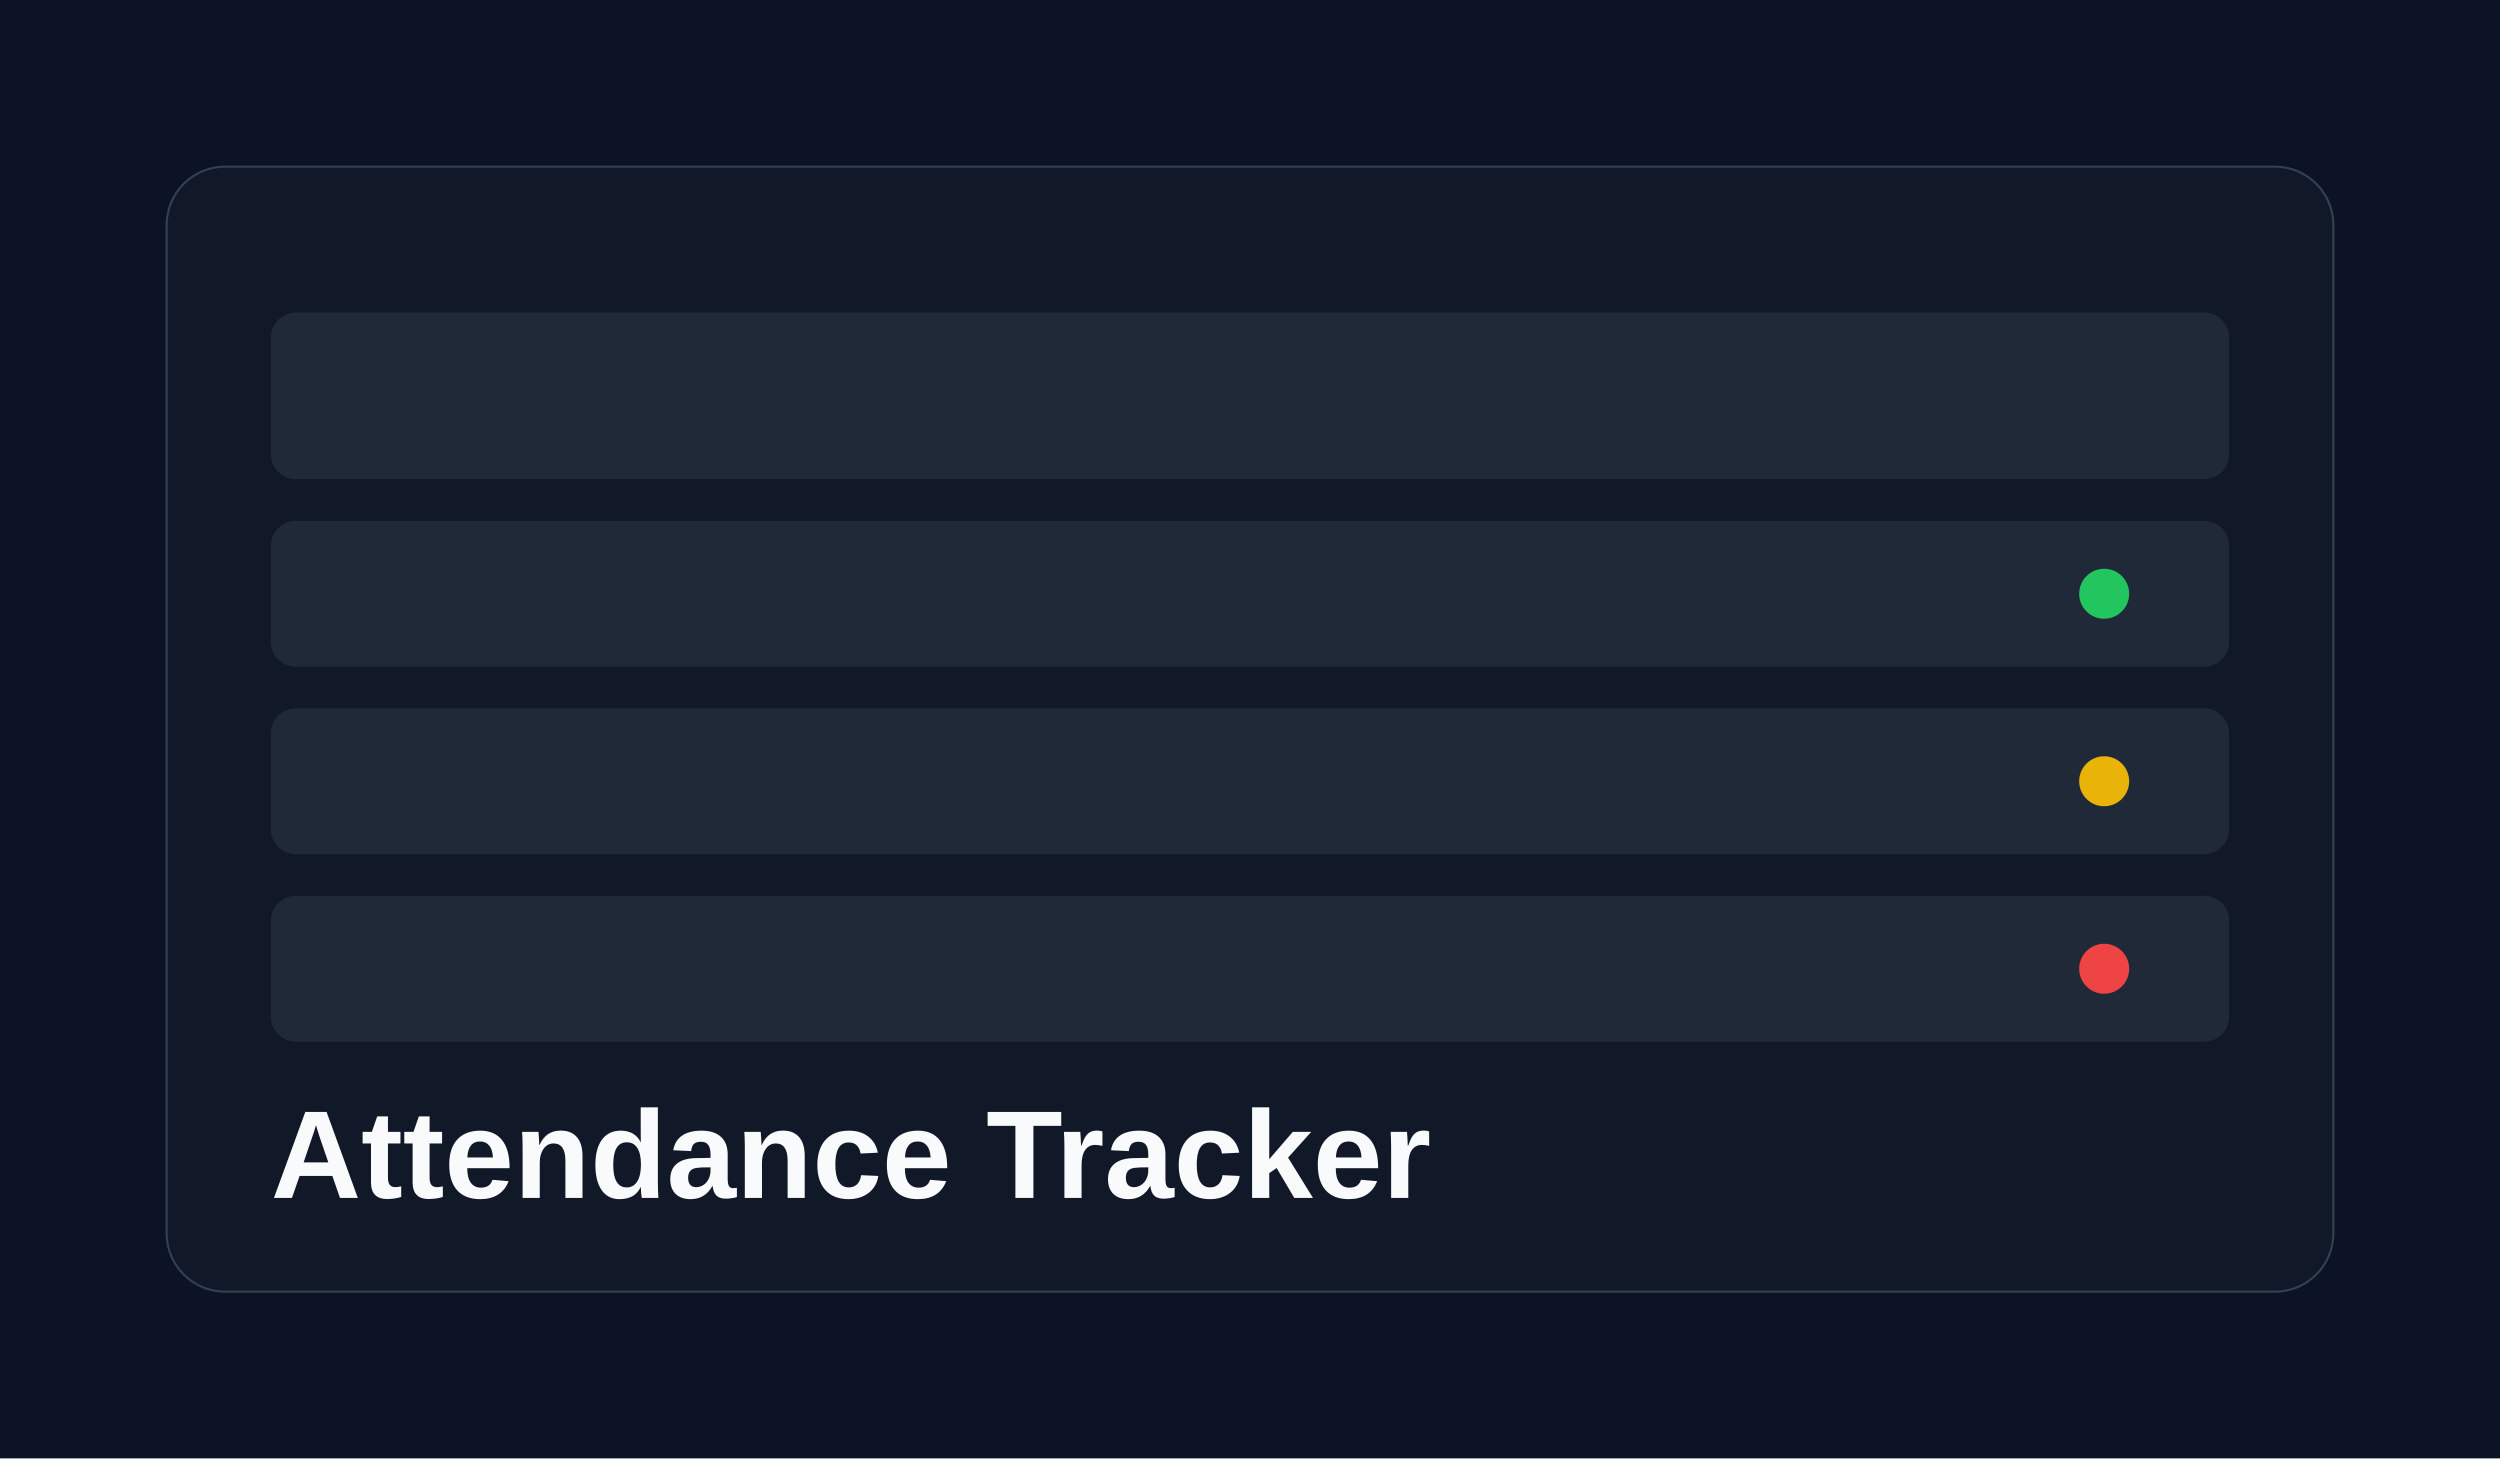
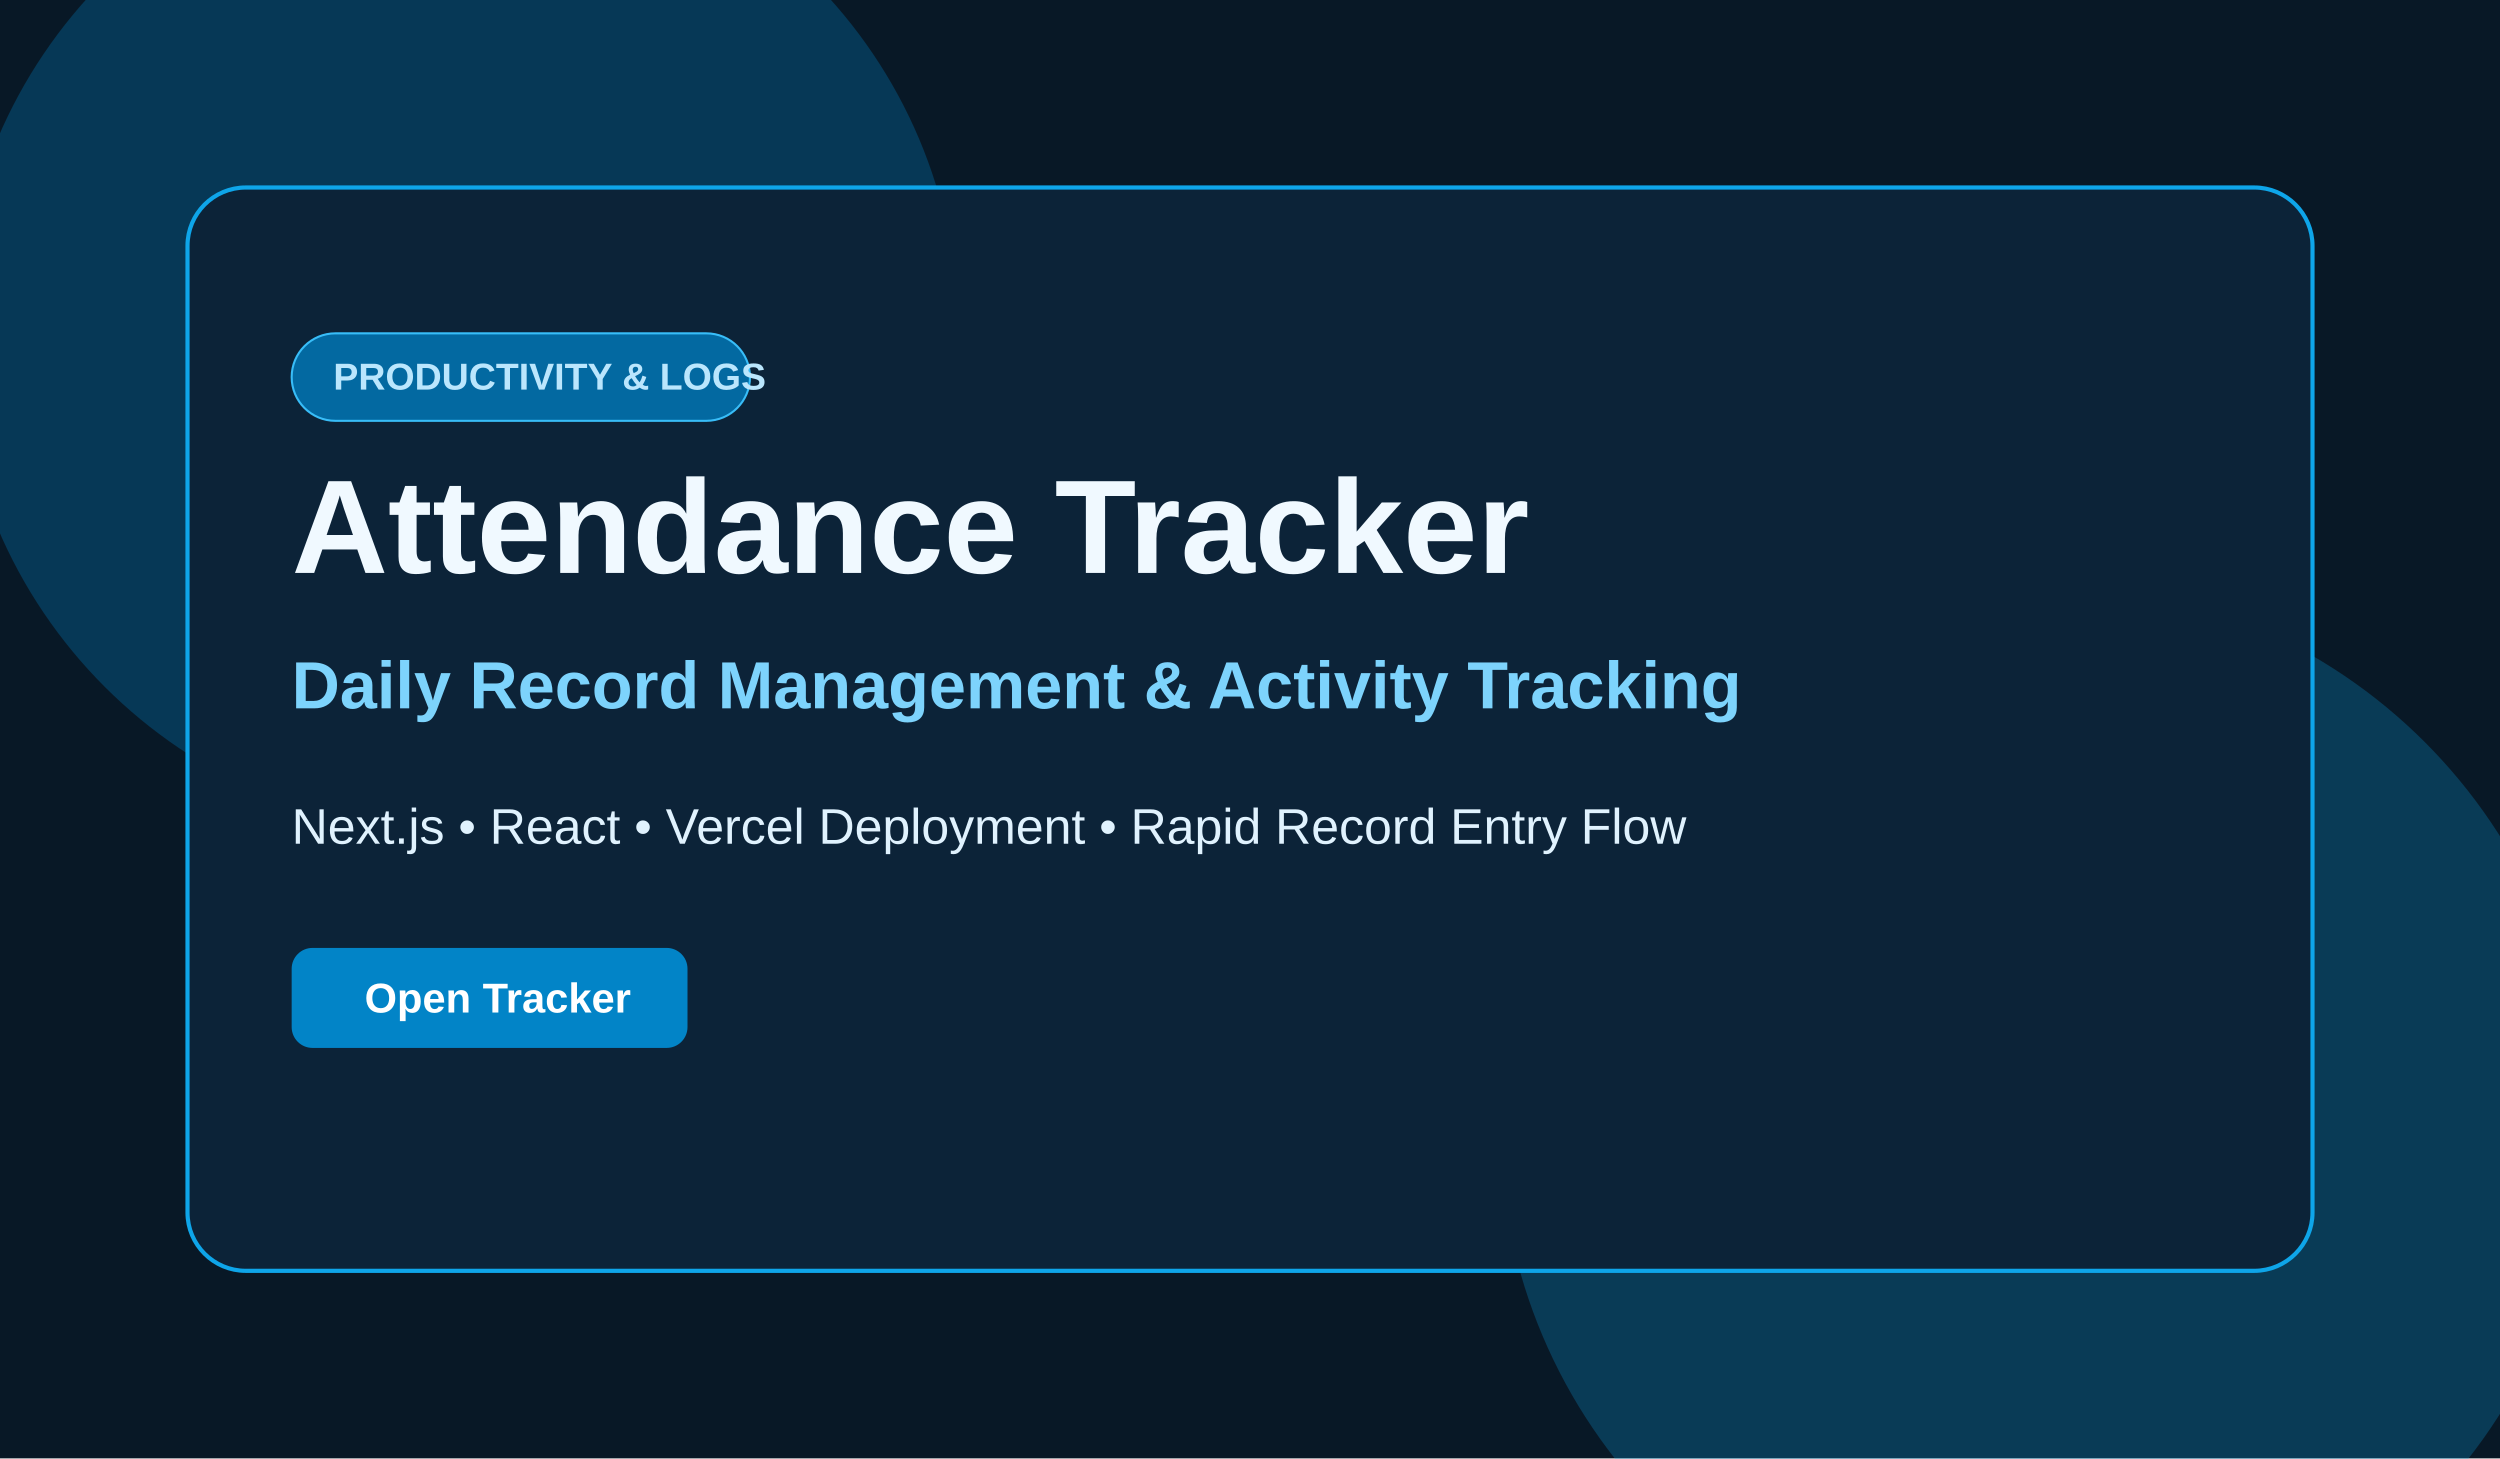
<svg xmlns="http://www.w3.org/2000/svg" width="1200" height="700" viewBox="0 0 1200 700" fill="none">
-   <rect width="1200" height="700" fill="#0B1324" />
-   <rect x="80" y="80" width="1040" height="540" rx="28" fill="#111827" stroke="#334155" />
-   <rect x="130" y="150" width="940" height="80" rx="12" fill="#1F2937" />
-   <rect x="130" y="250" width="940" height="70" rx="12" fill="#1F2937" />
-   <rect x="130" y="340" width="940" height="70" rx="12" fill="#1F2937" />
-   <rect x="130" y="430" width="940" height="70" rx="12" fill="#1F2937" />
-   <circle cx="1010" cy="285" r="12" fill="#22C55E" />
-   <circle cx="1010" cy="375" r="12" fill="#EAB308" />
-   <circle cx="1010" cy="465" r="12" fill="#EF4444" />
-   <text x="130" y="575" fill="#F8FAFC" font-size="60" font-family="Arial, sans-serif" font-weight="700">Attendance Tracker</text>
+   <rect width="1200" height="700" fill="#081826" />
+   <circle cx="220" cy="160" r="240" fill="#0284c7" fill-opacity="0.3" />
+   <circle cx="980" cy="540" r="260" fill="#0ea5e9" fill-opacity="0.25" />
+   <rect x="90" y="90" width="1020" height="520" rx="28" fill="#0c2338" stroke="#0ea5e9" stroke-width="2" />
+   <rect x="140" y="160" width="220" height="42" rx="21" fill="#0369a1" stroke="#38bdf8" />
+   <text x="160" y="187" fill="#bae6fd" font-size="18" font-family="Arial, sans-serif" font-weight="700">PRODUCTIVITY &amp; LOGS</text>
+   <text x="140" y="275" fill="#f0f9ff" font-size="64" font-family="Arial, sans-serif" font-weight="700">
+     Attendance Tracker
+   </text>
+   <text x="140" y="340" fill="#7dd3fc" font-size="32" font-family="Arial, sans-serif" font-weight="600">
+     Daily Record Management &amp; Activity Tracking
+   </text>
+   <text x="140" y="405" fill="#e0f2fe" font-size="24" font-family="Arial, sans-serif">
+     Next.js • React • Vercel Deployment • Rapid Record Entry Flow
+   </text>
+   <rect x="140" y="455" width="190" height="48" rx="10" fill="#0284c7" />
+   <text x="175" y="486" fill="#ffffff" font-size="20" font-family="Arial, sans-serif" font-weight="700">Open Tracker</text>
</svg>
